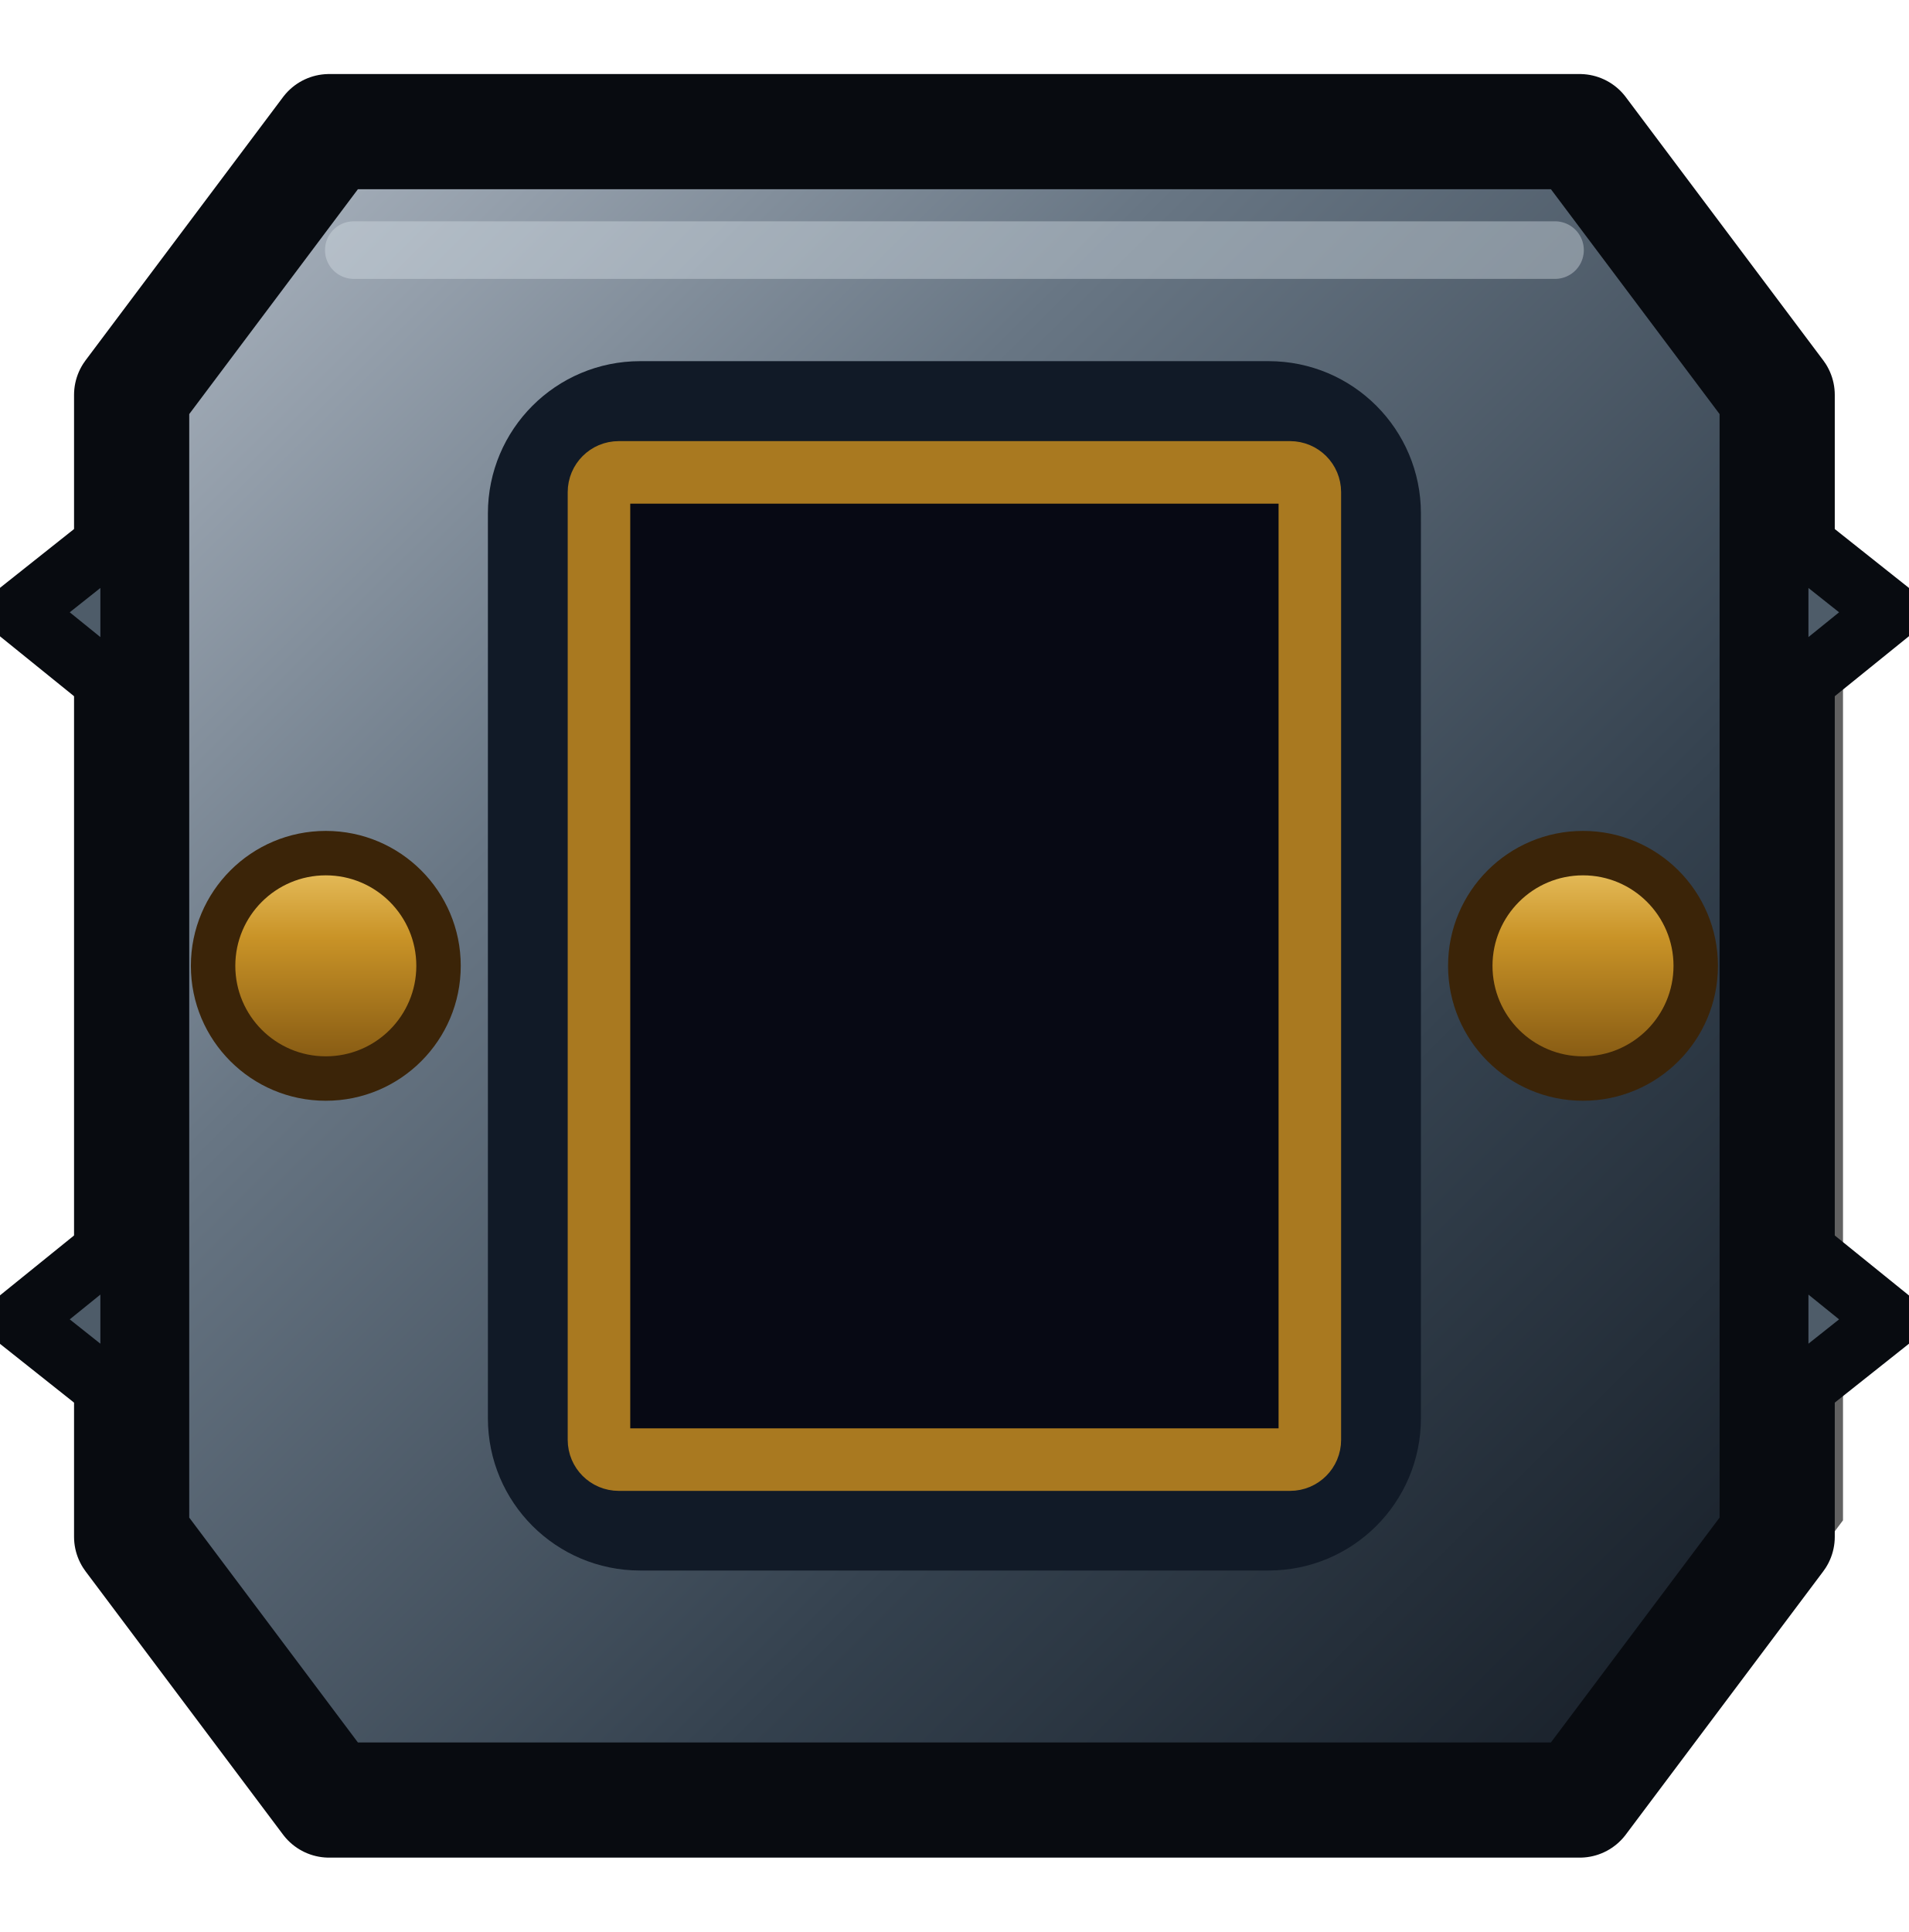
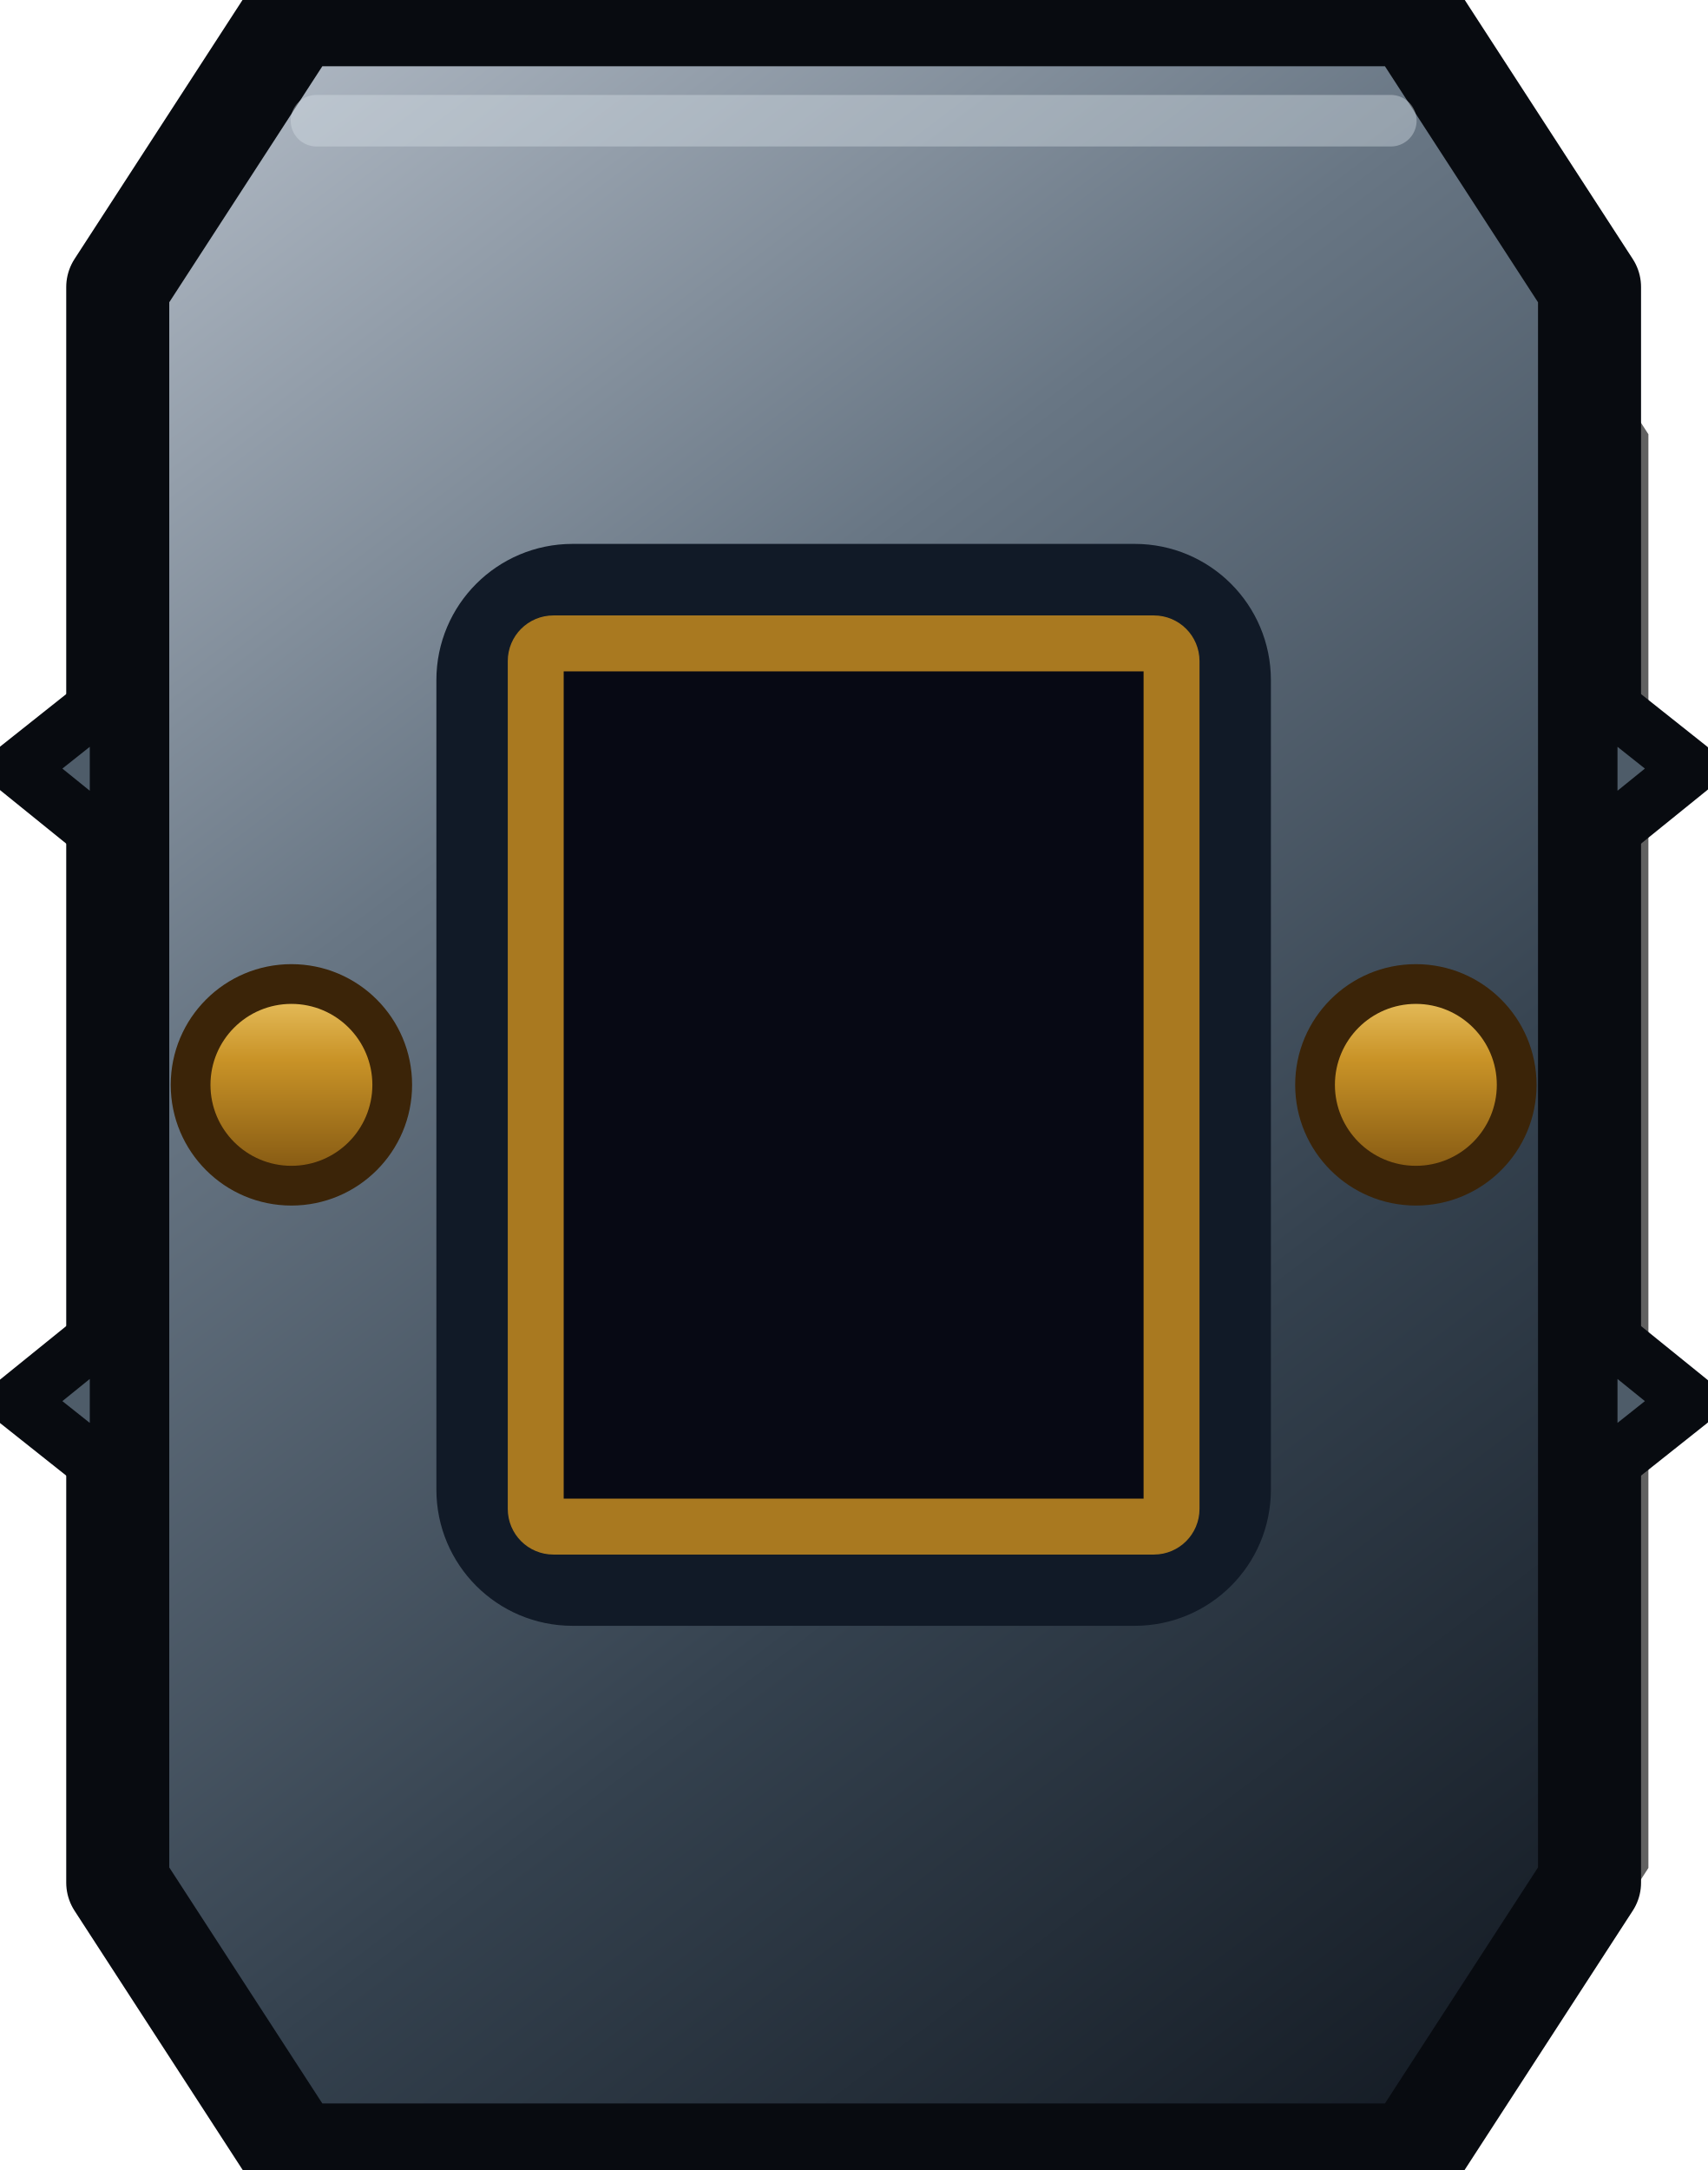
- <svg xmlns="http://www.w3.org/2000/svg" width="11.6" height="11.742" viewBox="0 0 11.6 11.742" version="1.1">
+ <svg xmlns="http://www.w3.org/2000/svg" width="11.6" height="14.742" viewBox="0 0 11.6 14.742" version="1.1">
  <defs>
-     <linearGradient id="carriageMetal" x1="1" y1="1" x2="10.6" y2="10.7" gradientUnits="userSpaceOnUse">
+     <linearGradient id="carriageMetal" x1="1" y1="1" x2="10.6" y2="13.7" gradientUnits="userSpaceOnUse">
      <stop offset="0" stop-color="#aeb7c2" />
      <stop offset="0.32" stop-color="#687684" />
      <stop offset="0.68" stop-color="#34414e" />
      <stop offset="1" stop-color="#151c25" />
    </linearGradient>
-     <linearGradient id="brassRetainer" x1="0" y1="4.9" x2="0" y2="6.8" gradientUnits="userSpaceOnUse">
+     <linearGradient id="brassRetainer" x1="0" y1="6.4" x2="0" y2="8.3" gradientUnits="userSpaceOnUse">
      <stop offset="0" stop-color="#ffe28a" />
      <stop offset="0.42" stop-color="#c99327" />
      <stop offset="1" stop-color="#67400a" />
    </linearGradient>
  </defs>
-   <path d="M 2,1.35 H 9.6 L 10.8,2.95 V 8.79 L 9.6,10.39 H 2 L 0.8,8.79 V 2.95 Z" transform="translate(0.4,0.45)" fill="#000000" opacity="0.62" />
-   <path d="M 2,0.8 H 9.6 L 10.8,2.4 V 9.34 L 9.6,10.94 H 2 L 0.8,9.34 V 2.4 Z" fill="url(#carriageMetal)" stroke="#080b10" stroke-width="0.7" stroke-linejoin="round" />
-   <path d="M 0.8,3.18 L 0.12,3.72 L 0.8,4.27 Z         M 0.8,7.47 L 0.12,8.02 L 0.8,8.56 Z         M 10.8,3.18 L 11.48,3.72 L 10.8,4.27 Z         M 10.8,7.47 L 11.48,8.02 L 10.8,8.56 Z" fill="#4e5c69" stroke="#080b10" stroke-width="0.38" stroke-linejoin="round" />
-   <rect x="3.24" y="2.47" width="5.12" height="6.80" rx="0.65" fill="#02040a" stroke="#111a27" stroke-width="0.55" />
-   <rect id="led-border" x="3.64" y="2.871" width="4.32" height="6" rx="0.12" fill="#070914" stroke="#a97920" stroke-width="0.38" />
-   <circle cx="1.98" cy="5.87" r="0.82" fill="#3b2408" />
-   <circle cx="1.98" cy="5.87" r="0.55" fill="url(#brassRetainer)" />
-   <circle cx="9.62" cy="5.87" r="0.82" fill="#3b2408" />
-   <circle cx="9.62" cy="5.87" r="0.55" fill="url(#brassRetainer)" />
-   <path d="M 2.15,1.52 H 9.45" fill="none" stroke="#d5dde4" stroke-width="0.35" stroke-linecap="round" opacity="0.42" />
+   <path d="M 2,0.65 H 9.6 L 10.8,2.5 V 12.24 L 9.6,14.09 H 2 L 0.8,12.24 V 2.5 Z" transform="translate(0.4,0.45)" fill="#000000" opacity="0.62" />
+   <path d="M 2,0.1 H 9.6 L 10.8,1.95 V 12.79 L 9.6,14.64 H 2 L 0.8,12.79 V 1.95 Z" fill="url(#carriageMetal)" stroke="#080b10" stroke-width="0.7" stroke-linejoin="round" />
+   <path d="M 0.8,4.68 L 0.12,5.22 L 0.8,5.77 Z         M 0.8,8.97 L 0.12,9.52 L 0.8,10.06 Z         M 10.8,4.68 L 11.48,5.22 L 10.8,5.77 Z         M 10.8,8.97 L 11.48,9.52 L 10.8,10.06 Z" fill="#4e5c69" stroke="#080b10" stroke-width="0.38" stroke-linejoin="round" />
+   <rect x="3.24" y="3.97" width="5.12" height="6.80" rx="0.65" fill="#02040a" stroke="#111a27" stroke-width="0.55" />
+   <rect id="led-border" x="3.64" y="4.371" width="4.32" height="6" rx="0.12" fill="#070914" stroke="#a97920" stroke-width="0.38" />
+   <circle cx="1.98" cy="7.37" r="0.82" fill="#3b2408" />
+   <circle cx="1.98" cy="7.37" r="0.55" fill="url(#brassRetainer)" />
+   <circle cx="9.62" cy="7.37" r="0.82" fill="#3b2408" />
+   <circle cx="9.62" cy="7.37" r="0.55" fill="url(#brassRetainer)" />
+   <path d="M 2.15,0.82 H 9.45" fill="none" stroke="#d5dde4" stroke-width="0.35" stroke-linecap="round" opacity="0.42" />
</svg>
